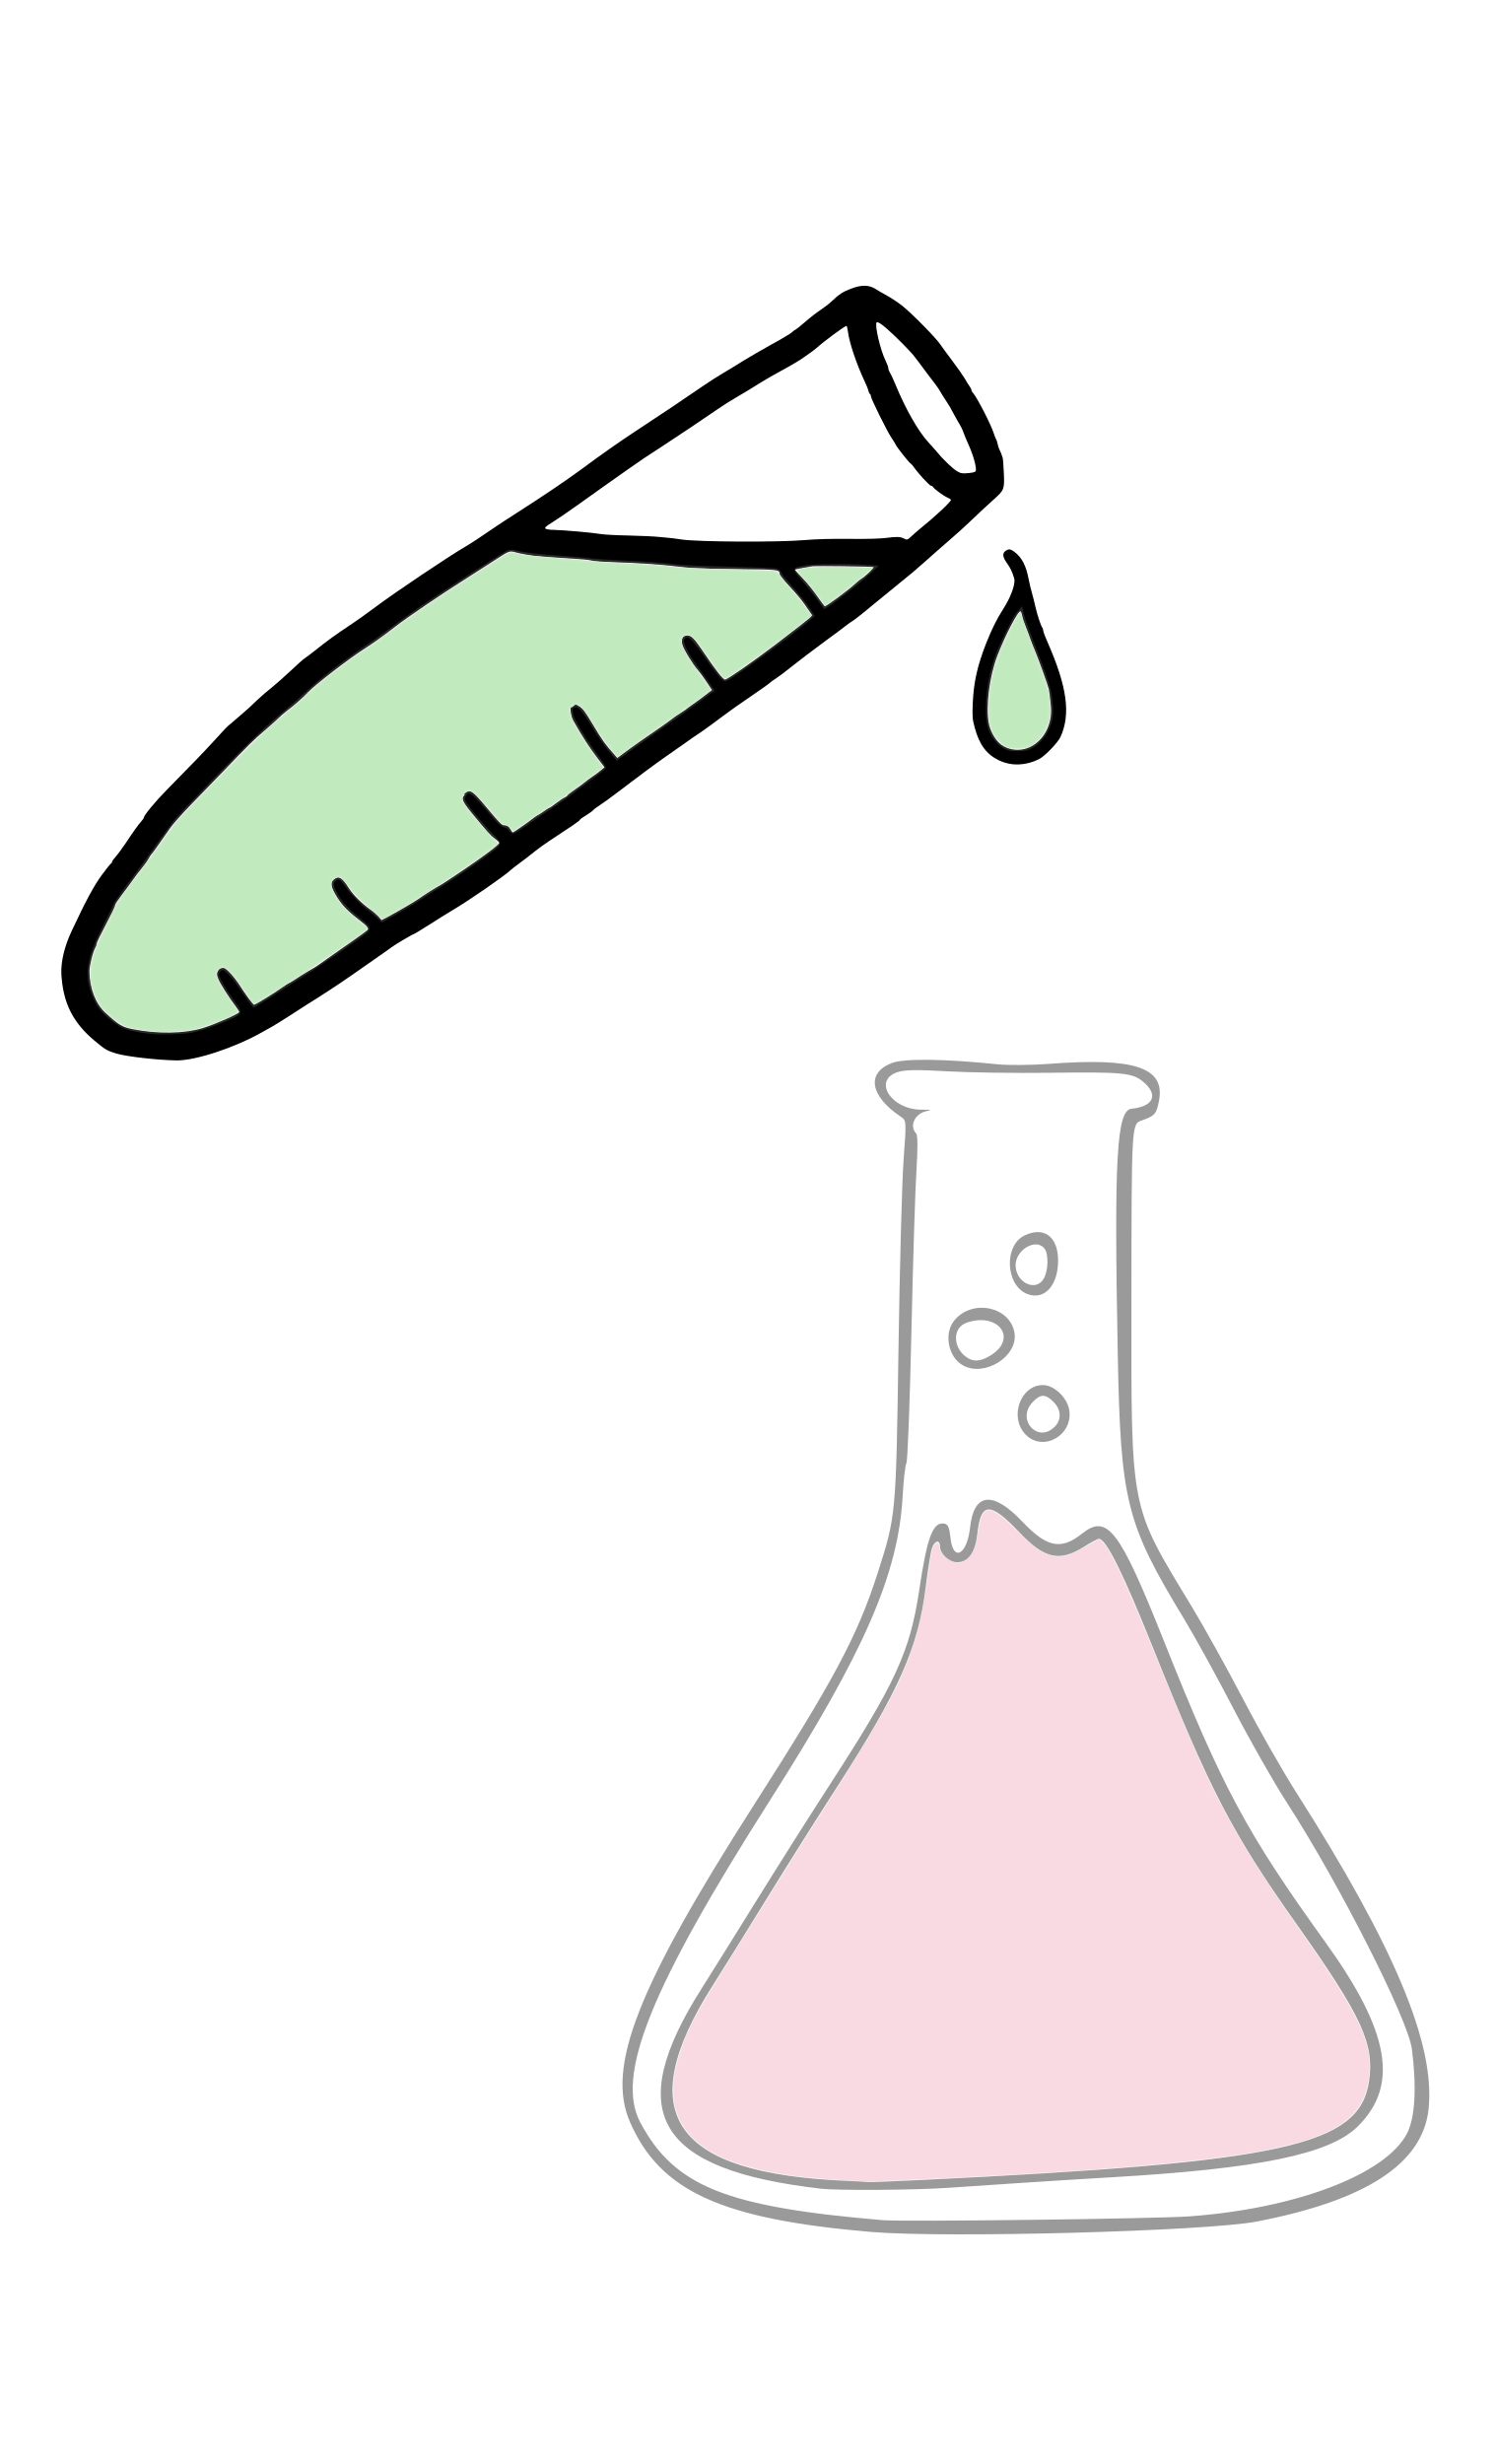
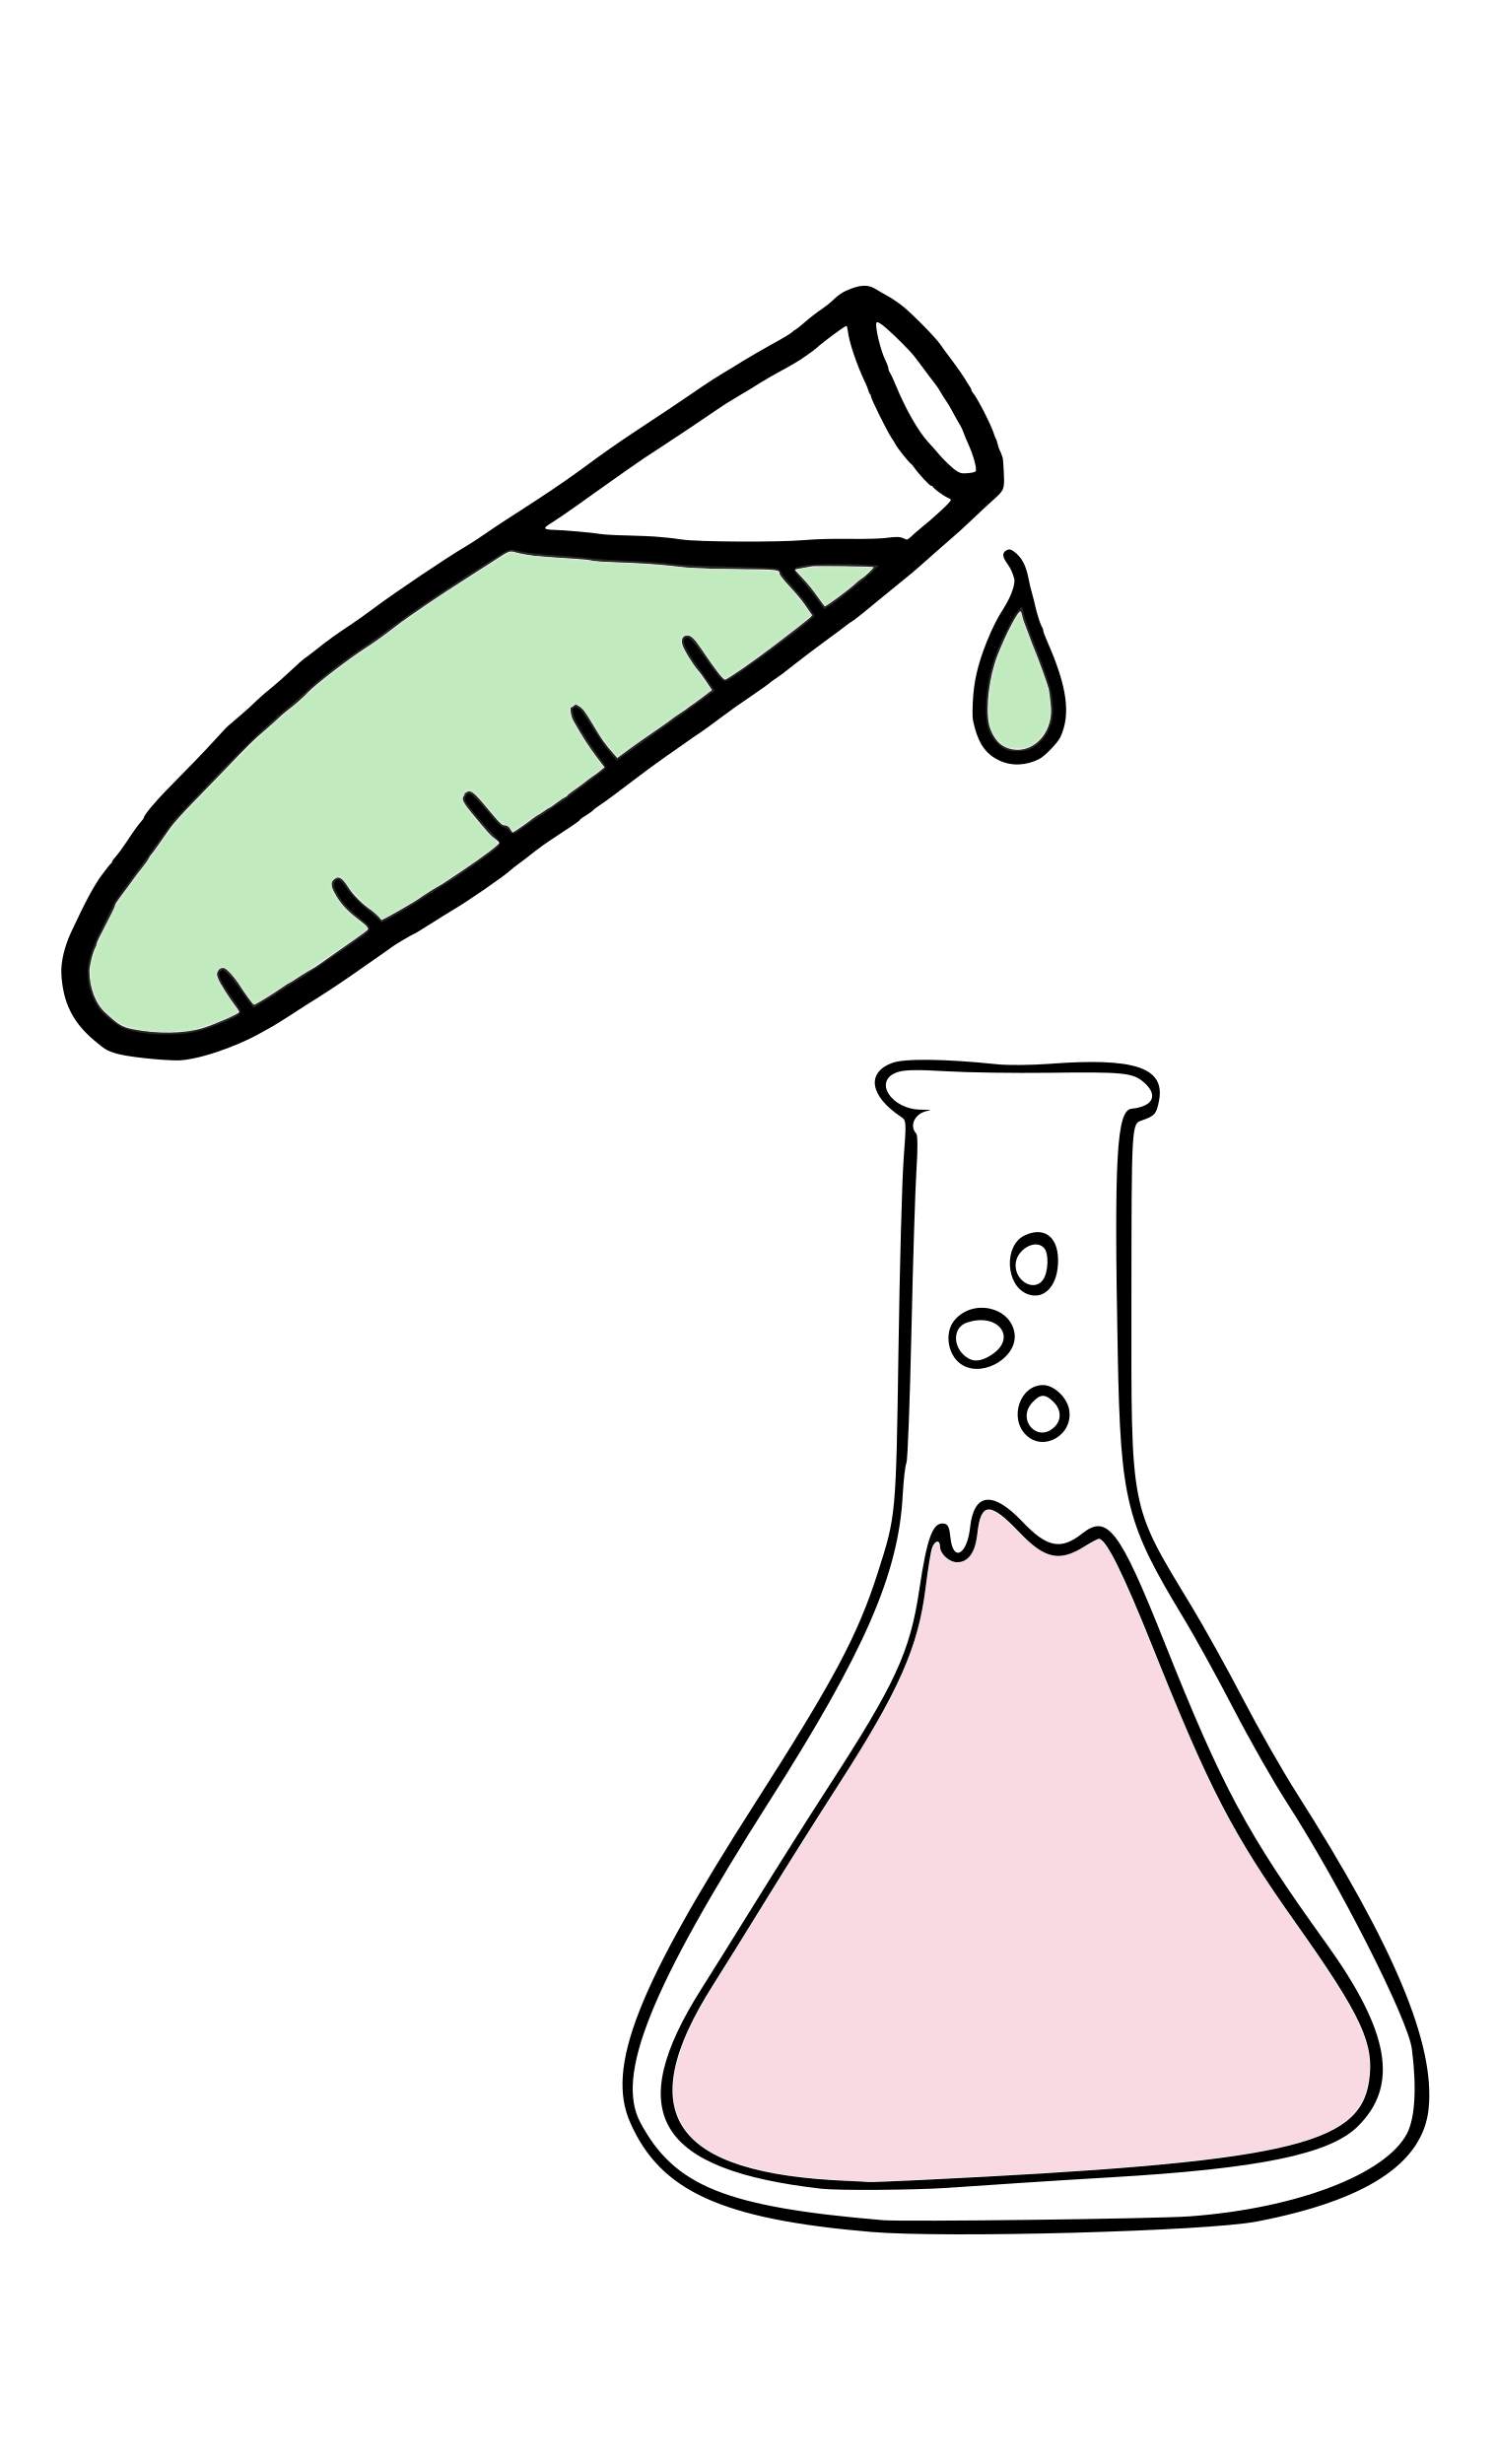
- <svg xmlns="http://www.w3.org/2000/svg" id="svg840" version="1.1" viewBox="0 0 1014.73 1671.32" height="14in" width="8.5in">
+ <svg xmlns="http://www.w3.org/2000/svg" width="8.5in" height="14in" viewBox="0 0 1014.73 1671.32" version="1.1" id="svg840">
  <style id="style1403" />
  <defs id="defs834" />
  <g id="layer1">
-     <g transform="matrix(1.753316,0,0,1.753316,-856.2607,349.9223)" id="g1453">
-       <path style="fill:#9a9a9a;fill-opacity:1;stroke-width:1.008" d="m 825.341,663.874 c -57.808,-4.915 -81.488,-15.691 -93.189,-42.407 -9.343,-21.333 2.747,-52.219 48.3,-123.382 30.604,-47.81 39.728,-64.929 47.47,-89.066 7.121,-22.201 7.107,-22.047 8.064,-86.378 0.479,-32.165 1.371,-65.287 1.984,-73.606 1.113,-15.116 1.112,-15.125 -1.142,-16.637 -11.903,-7.982 -13.366,-16.925 -3.392,-20.735 4.741,-1.811 20.423,-1.622 40.807,0.491 4.159,0.431 13.234,0.353 20.166,-0.173 33.026,-2.507 44.774,1.427 42.395,14.196 -0.97,5.206 -1.629,5.962 -6.726,7.717 -3.907,1.345 -3.907,1.345 -3.96,68.741 -0.065,83.206 -0.795,79.472 23.332,119.323 4.868,8.041 13.762,24.056 19.763,35.589 6.001,11.533 15.304,27.867 20.673,36.299 38.001,59.683 53.747,97.28 51.22,122.298 -2.139,21.167 -23.942,35.509 -66.444,43.707 -19.518,3.765 -120.391,6.482 -149.321,4.023 z m 123.515,-6.038 c 41.155,-3.056 75.666,-16.246 83.898,-32.064 3.101,-5.958 3.781,-17.843 1.869,-32.668 -1.482,-11.499 -28.187,-64.119 -48.402,-95.377 -5.063,-7.829 -14.334,-24.138 -20.601,-36.242 -6.267,-12.104 -14.954,-27.877 -19.303,-35.052 -22.291,-36.77 -24.397,-45.213 -25.489,-102.164 -1.461,-76.199 -0.441,-94.314 5.342,-94.913 8.543,-0.885 10.504,-5.394 4.533,-10.418 -4.158,-3.499 -7.916,-3.861 -36.294,-3.494 -13.587,0.175 -31.531,-0.087 -39.875,-0.583 -11.339,-0.674 -16.115,-0.591 -18.906,0.33 -9.701,3.202 -2.475,14.545 9.252,14.522 3.118,-0.007 4.307,0.183 2.644,0.419 -5.015,0.712 -7.633,5.727 -4.631,8.872 0.542,0.568 0.563,6.298 0.052,14.066 -0.474,7.209 -1.349,35.275 -1.944,62.368 -0.595,27.093 -1.464,50.007 -1.932,50.919 -0.468,0.912 -1.124,6.65 -1.458,12.75 -1.653,30.246 -14.749,60.281 -51.4,117.883 -46.24,72.672 -59.816,106.449 -50.081,124.597 13.225,24.654 32.985,32.608 93.75,37.738 8.209,0.693 106.097,-0.531 118.978,-1.487 z M 806.184,647.17 c -63.891,-7.283 -77.006,-29.214 -46.343,-77.496 3.17,-4.991 12.685,-20.24 21.145,-33.887 8.46,-13.647 20.797,-33.157 27.417,-43.357 26.418,-40.706 32.044,-52.857 35.629,-76.948 3.065,-20.595 5.295,-26.456 9.746,-25.611 1.37,0.26 1.936,1.574 2.317,5.377 0.964,9.627 6.442,6.798 7.603,-3.925 1.456,-13.456 8.809,-14.268 20.218,-2.233 9.514,10.037 14.942,11.119 23.131,4.611 9.741,-7.741 14.472,-1.531 31.608,41.485 22.654,56.869 31.892,74.089 62.74,116.951 24.711,34.334 28.303,55.132 12.256,70.953 -10.883,10.729 -38.08,16.327 -95.545,19.665 -10.537,0.612 -26.19,1.586 -34.786,2.164 -8.596,0.578 -21.527,1.447 -28.736,1.932 -12.575,0.845 -42.086,1.041 -48.398,0.321 z m 38.315,-3.383 c 140.699,-6.831 169.769,-13.213 173.525,-38.094 2.195,-14.545 -2.673,-25.097 -28.224,-61.177 -24.605,-34.744 -33.375,-51.63 -55.269,-106.424 -11.56,-28.929 -18.214,-42.348 -20.997,-42.348 -0.498,0 -3.051,1.361 -5.674,3.025 -9.516,6.035 -15.366,4.744 -25.105,-5.537 -11.309,-11.939 -14.946,-11.814 -16.239,0.559 -0.755,7.227 -3.463,11.029 -7.855,11.029 -3.067,0 -6.6,-3.238 -6.6,-6.05 0,-2.714 -1.835,-2.56 -2.998,0.252 -0.516,1.248 -1.668,8.29 -2.561,15.65 -2.77,22.84 -10.409,40.09 -33.814,76.357 -7.874,12.2 -20.451,32.165 -27.95,44.365 -7.499,12.2 -16.743,27.07 -20.542,33.043 -31.646,49.754 -15.705,72.922 52.07,75.675 3.882,0.158 7.512,0.359 8.066,0.447 0.555,0.088 9.629,-0.258 20.166,-0.77 z M 885.258,355.489 c -6.582,-6.581 -2.2,-19.235 6.661,-19.235 4.165,0 9.202,4.685 10.082,9.376 1.843,9.823 -9.878,16.724 -16.743,9.859 z m 11.169,-3.102 c 2.725,-2.725 2.539,-6.627 -0.458,-9.625 -3.168,-3.168 -5.087,-3.123 -8.16,0.193 -6.289,6.785 2.093,15.957 8.619,9.432 z m -35.41,-23.698 c -5.842,-3.175 -7.609,-12.468 -3.335,-17.547 7.049,-8.377 21.67,-5.193 23.205,5.053 1.34,8.951 -11.515,17.033 -19.869,12.493 z m 10.945,-4.112 c 10.224,-6.612 2.457,-16.649 -9.625,-12.437 -5.27,1.837 -5.497,9.067 -0.41,13.068 2.848,2.24 5.891,2.049 10.035,-0.631 z m 13.765,-23.593 c -8.375,-3.384 -9.01,-18.789 -0.932,-22.622 7.414,-3.518 12.812,0.372 12.947,9.331 0.15,9.96 -5.31,16 -12.015,13.291 z m 6.277,-5.599 c 1.976,-3.016 2.206,-9.878 0.404,-12.05 -3.305,-3.982 -11.105,0.61 -11.105,6.537 0,6.536 7.499,10.4 10.701,5.513 z" id="path881" />
-       <g id="g843" transform="matrix(0.3527778,0,0,0.3527778,494.7859,-165.4052)">
-         <g id="g6" stroke="none" fill="#000000" transform="matrix(0.1124727,0,0,-0.1124727,-75.28675,1317.609)">
-           <path id="path2" d="m 8802,9760 c -76,-29 -115,-55 -185,-122 -23,-22 -71,-59 -107,-83 -36,-23 -105,-77 -153,-119 -49,-42 -92,-76 -95,-76 -4,0 -19,-11 -34,-25 -14,-13 -102,-66 -195,-116 -92,-51 -220,-125 -283,-164 -63,-40 -151,-93 -195,-119 -44,-25 -132,-82 -195,-125 -177,-122 -403,-274 -649,-435 -196,-130 -312,-211 -560,-394 -150,-109 -353,-246 -611,-411 -80,-51 -165,-107 -190,-124 -136,-94 -261,-176 -305,-201 -159,-92 -682,-443 -877,-589 -84,-63 -187,-136 -228,-163 -161,-107 -227,-154 -378,-274 -31,-25 -69,-53 -83,-62 -14,-9 -75,-63 -135,-120 -60,-57 -143,-130 -184,-163 -41,-32 -106,-88 -144,-124 -37,-36 -73,-70 -80,-76 -6,-5 -43,-37 -81,-71 -39,-33 -83,-71 -99,-85 -37,-30 -39,-32 -165,-170 -103,-112 -193,-206 -456,-473 -116,-118 -225,-250 -225,-273 0,-4 -10,-19 -23,-33 -30,-33 -82,-106 -154,-215 -33,-49 -76,-108 -96,-130 -20,-22 -37,-45 -37,-52 0,-6 -4,-13 -9,-15 -5,-1 -45,-52 -89,-111 -75,-100 -160,-258 -295,-547 -71,-150 -107,-303 -101,-420 15,-278 110,-471 319,-647 105,-89 127,-102 217,-129 100,-30 402,-64 588,-67 185,-2 568,124 835,276 22,13 67,38 100,56 33,19 112,68 175,109 63,41 131,85 150,97 140,86 326,208 436,285 58,41 169,118 245,171 77,53 147,103 157,111 22,19 207,128 217,128 4,0 72,42 151,92 80,51 179,113 222,138 152,89 503,331 567,391 11,11 45,37 75,59 30,22 66,49 80,60 14,10 54,42 89,70 36,28 97,72 135,97 202,132 296,196 296,203 0,5 26,25 59,44 32,20 64,43 72,52 7,9 37,31 66,50 30,19 104,73 166,120 216,165 373,281 479,355 59,41 131,91 160,112 89,64 113,80 188,130 39,27 126,90 193,141 67,51 194,141 282,200 88,60 171,118 185,131 14,13 39,31 56,41 17,11 48,33 69,49 21,17 64,50 96,75 99,78 190,147 304,231 155,114 163,120 215,160 25,20 55,41 66,47 20,10 152,116 254,202 44,37 269,221 339,277 19,16 80,69 135,118 55,50 152,134 215,189 64,54 171,151 237,215 67,64 156,147 198,184 107,96 109,102 102,262 -3,72 -8,140 -12,151 -7,23 -23,63 -34,84 -4,9 -11,31 -15,50 -4,19 -11,40 -15,45 -4,6 -13,28 -20,50 -27,88 -166,359 -207,403 -7,7 -13,19 -13,26 0,7 -9,24 -19,37 -10,14 -31,47 -46,74 -16,27 -69,104 -119,170 -50,66 -104,140 -121,165 -44,65 -277,302 -370,375 -44,34 -109,78 -145,97 -36,19 -87,49 -114,66 -66,42 -138,43 -244,2 z m 348,-384 c 89,-77 243,-232 278,-281 20,-27 39,-52 42,-55 3,-3 34,-45 70,-94 36,-48 77,-102 91,-120 14,-17 38,-53 53,-81 16,-27 39,-64 52,-82 13,-17 45,-71 70,-120 26,-48 55,-99 64,-113 9,-14 25,-47 34,-75 10,-27 31,-77 46,-110 51,-112 85,-240 71,-264 -5,-8 -36,-15 -74,-18 -58,-5 -71,-3 -109,20 -42,25 -134,113 -199,192 -18,22 -55,63 -81,91 -96,105 -220,321 -317,557 -22,54 -47,107 -56,120 -8,12 -15,31 -15,42 0,11 -12,43 -25,70 -53,105 -111,355 -89,378 9,8 42,-12 94,-57 z m -375,-28 c 13,-111 85,-323 165,-493 16,-33 32,-72 35,-88 4,-15 11,-30 16,-33 5,-3 9,-12 9,-21 0,-24 156,-339 199,-403 20,-30 40,-62 43,-70 8,-21 128,-173 145,-183 7,-4 23,-23 36,-41 38,-56 149,-176 163,-176 7,0 17,-6 21,-13 12,-21 102,-86 139,-102 19,-8 34,-18 34,-23 0,-19 -153,-162 -309,-288 -13,-10 -31,-26 -40,-34 -80,-74 -75,-71 -107,-55 -40,19 -72,20 -179,6 -56,-7 -190,-11 -355,-9 -175,2 -324,-2 -440,-12 -251,-22 -1039,-18 -1195,6 -60,9 -117,16 -125,16 -8,0 -51,4 -95,9 -44,5 -179,11 -300,14 -121,2 -245,9 -275,15 -65,12 -369,39 -455,40 -33,0 -67,5 -75,10 -16,10 -4,22 66,65 38,23 173,116 254,174 30,22 78,56 105,75 28,19 88,62 135,96 47,33 101,71 120,85 19,14 80,56 135,95 103,73 176,122 325,218 104,67 427,283 533,357 42,30 132,87 200,126 67,39 163,97 212,129 50,31 135,81 190,110 94,50 215,121 239,141 6,5 30,22 53,37 23,15 56,41 75,57 65,60 271,212 290,214 3,1 9,-23 13,-51 z M 5534,7191 c 34,-11 148,-31 193,-35 71,-7 195,-16 263,-20 210,-13 268,-19 295,-27 17,-5 104,-11 195,-14 203,-6 468,-23 575,-36 177,-23 296,-29 652,-32 389,-3 403,-5 403,-47 0,-10 44,-65 98,-123 54,-57 121,-137 148,-177 27,-39 55,-80 62,-90 15,-21 45,4 -348,-298 -218,-166 -471,-342 -493,-342 -8,0 -36,28 -63,63 -48,62 -68,89 -172,242 -67,99 -95,125 -132,125 -44,0 -62,-33 -49,-88 9,-42 106,-200 154,-252 13,-14 48,-62 79,-108 l 56,-84 -68,-52 c -37,-28 -89,-67 -117,-86 -27,-18 -52,-37 -55,-40 -3,-4 -32,-24 -65,-45 -33,-20 -78,-52 -100,-70 -22,-17 -98,-71 -170,-120 -71,-48 -179,-124 -239,-168 l -109,-81 -31,35 c -90,102 -115,137 -206,289 -81,135 -98,157 -137,181 -30,19 -34,19 -49,5 -8,-9 -20,-16 -26,-16 -17,0 -2,-92 20,-131 96,-168 149,-250 235,-364 l 69,-90 -34,-28 c -18,-16 -55,-44 -83,-62 -27,-19 -59,-42 -70,-52 -11,-10 -55,-43 -97,-72 -43,-29 -78,-57 -78,-61 0,-4 -12,-12 -26,-19 -15,-6 -52,-32 -84,-56 -32,-25 -62,-45 -66,-45 -3,0 -29,-16 -55,-35 -27,-19 -52,-35 -55,-35 -4,0 -52,-34 -89,-63 -37,-29 -151,-107 -157,-107 -4,0 -14,13 -22,29 -16,29 -34,41 -65,41 -20,0 -50,31 -160,163 -143,172 -166,189 -215,152 -11,-8 -16,-15 -11,-15 5,0 4,-5 -3,-12 -28,-28 -12,-63 79,-173 150,-182 180,-216 223,-247 23,-16 41,-34 41,-40 0,-17 -147,-128 -350,-265 -104,-70 -199,-133 -210,-139 -64,-35 -176,-106 -224,-141 -33,-24 -220,-133 -299,-175 l -64,-33 -31,36 c -18,19 -52,49 -77,66 -81,56 -167,142 -211,210 -65,104 -99,123 -146,84 -37,-31 -30,-72 28,-167 53,-86 108,-143 221,-229 79,-60 97,-84 76,-99 -8,-6 -28,-21 -44,-34 -16,-12 -57,-41 -91,-65 -34,-23 -128,-89 -210,-147 -81,-58 -155,-109 -165,-115 -9,-5 -43,-25 -75,-44 -32,-19 -84,-52 -115,-73 -31,-21 -60,-38 -64,-38 -3,0 -34,-20 -68,-44 -82,-58 -257,-166 -271,-166 -10,0 -82,98 -156,213 -17,26 -53,71 -79,98 -39,41 -53,50 -76,47 -20,-2 -33,-12 -42,-31 -12,-25 -12,-35 4,-75 17,-45 102,-179 171,-270 18,-24 33,-48 33,-53 0,-17 -236,-120 -360,-158 -177,-53 -437,-57 -674,-10 -107,21 -140,41 -269,159 -97,88 -157,244 -157,407 0,56 34,191 60,235 6,10 10,23 10,30 0,7 10,33 23,58 24,46 78,153 128,251 16,31 29,63 29,70 0,8 29,52 65,99 36,47 84,112 107,145 23,33 63,86 90,118 26,32 55,72 64,90 9,18 23,39 31,47 13,14 58,77 182,255 27,39 119,142 205,230 86,88 228,234 314,324 233,244 298,308 402,396 51,44 110,96 131,117 20,20 58,53 84,73 72,54 164,135 204,179 69,74 392,324 559,431 98,64 147,98 294,211 137,105 434,306 691,469 83,53 202,129 332,213 83,54 98,58 149,43 z m 3492,-144 c 7,-7 -85,-94 -117,-112 -10,-6 -36,-27 -57,-46 -60,-58 -293,-230 -302,-224 -5,3 -39,48 -75,100 -36,52 -99,130 -140,172 -41,43 -75,80 -75,84 0,3 35,12 78,18 42,7 84,14 92,16 29,5 590,-2 596,-8 z" />
-           <path id="path4" d="m 10312,7204 c -30,-21 -28,-56 6,-106 15,-22 30,-46 34,-52 19,-28 48,-107 48,-128 0,-66 -43,-174 -109,-278 -61,-94 -111,-196 -163,-325 -89,-225 -126,-387 -135,-595 -5,-135 -4,-152 20,-241 44,-164 116,-260 237,-317 119,-57 262,-52 390,13 57,29 182,159 209,217 101,222 64,490 -128,926 -23,51 -41,101 -41,111 0,9 -4,21 -8,27 -14,15 -50,124 -68,204 -9,41 -25,104 -35,139 -10,35 -24,91 -30,125 -26,139 -66,216 -143,274 -35,26 -54,28 -84,6 z m 163,-631 c 3,-21 20,-72 37,-113 16,-41 36,-93 43,-115 7,-22 28,-74 45,-115 36,-85 124,-331 134,-372 6,-29 11,-65 21,-171 16,-167 -66,-327 -201,-393 -104,-51 -235,-32 -310,45 -44,45 -82,119 -94,182 -32,165 5,457 82,659 79,206 206,448 228,435 4,-3 11,-22 15,-42 z" />
+     <g id="g1453" transform="matrix(1.753316,0,0,1.753316,-856.2607,349.9223)">
+       <path id="path881" d="m 825.341,663.874 c -57.808,-4.915 -81.488,-15.691 -93.189,-42.407 -9.343,-21.333 2.747,-52.219 48.3,-123.382 30.604,-47.81 39.728,-64.929 47.47,-89.066 7.121,-22.201 7.107,-22.047 8.064,-86.378 0.479,-32.165 1.371,-65.287 1.984,-73.606 1.113,-15.116 1.112,-15.125 -1.142,-16.637 -11.903,-7.982 -13.366,-16.925 -3.392,-20.735 4.741,-1.811 20.423,-1.622 40.807,0.491 4.159,0.431 13.234,0.353 20.166,-0.173 33.026,-2.507 44.774,1.427 42.395,14.196 -0.97,5.206 -1.629,5.962 -6.726,7.717 -3.907,1.345 -3.907,1.345 -3.96,68.741 -0.065,83.206 -0.795,79.472 23.332,119.323 4.868,8.041 13.762,24.056 19.763,35.589 6.001,11.533 15.304,27.867 20.673,36.299 38.001,59.683 53.747,97.28 51.22,122.298 -2.139,21.167 -23.942,35.509 -66.444,43.707 -19.518,3.765 -120.391,6.482 -149.321,4.023 z m 123.515,-6.038 c 41.155,-3.056 75.666,-16.246 83.898,-32.064 3.101,-5.958 3.781,-17.843 1.869,-32.668 -1.482,-11.499 -28.187,-64.119 -48.402,-95.377 -5.063,-7.829 -14.334,-24.138 -20.601,-36.242 -6.267,-12.104 -14.954,-27.877 -19.303,-35.052 -22.291,-36.77 -24.397,-45.213 -25.489,-102.164 -1.461,-76.199 -0.441,-94.314 5.342,-94.913 8.543,-0.885 10.504,-5.394 4.533,-10.418 -4.158,-3.499 -7.916,-3.861 -36.294,-3.494 -13.587,0.175 -31.531,-0.087 -39.875,-0.583 -11.339,-0.674 -16.115,-0.591 -18.906,0.33 -9.701,3.202 -2.475,14.545 9.252,14.522 3.118,-0.007 4.307,0.183 2.644,0.419 -5.015,0.712 -7.633,5.727 -4.631,8.872 0.542,0.568 0.563,6.298 0.052,14.066 -0.474,7.209 -1.349,35.275 -1.944,62.368 -0.595,27.093 -1.464,50.007 -1.932,50.919 -0.468,0.912 -1.124,6.65 -1.458,12.75 -1.653,30.246 -14.749,60.281 -51.4,117.883 -46.24,72.672 -59.816,106.449 -50.081,124.597 13.225,24.654 32.985,32.608 93.75,37.738 8.209,0.693 106.097,-0.531 118.978,-1.487 z M 806.184,647.17 c -63.891,-7.283 -77.006,-29.214 -46.343,-77.496 3.17,-4.991 12.685,-20.24 21.145,-33.887 8.46,-13.647 20.797,-33.157 27.417,-43.357 26.418,-40.706 32.044,-52.857 35.629,-76.948 3.065,-20.595 5.295,-26.456 9.746,-25.611 1.37,0.26 1.936,1.574 2.317,5.377 0.964,9.627 6.442,6.798 7.603,-3.925 1.456,-13.456 8.809,-14.268 20.218,-2.233 9.514,10.037 14.942,11.119 23.131,4.611 9.741,-7.741 14.472,-1.531 31.608,41.485 22.654,56.869 31.892,74.089 62.74,116.951 24.711,34.334 28.303,55.132 12.256,70.953 -10.883,10.729 -38.08,16.327 -95.545,19.665 -10.537,0.612 -26.19,1.586 -34.786,2.164 -8.596,0.578 -21.527,1.447 -28.736,1.932 -12.575,0.845 -42.086,1.041 -48.398,0.321 z m 38.315,-3.383 c 140.699,-6.831 169.769,-13.213 173.525,-38.094 2.195,-14.545 -2.673,-25.097 -28.224,-61.177 -24.605,-34.744 -33.375,-51.63 -55.269,-106.424 -11.56,-28.929 -18.214,-42.348 -20.997,-42.348 -0.498,0 -3.051,1.361 -5.674,3.025 -9.516,6.035 -15.366,4.744 -25.105,-5.537 -11.309,-11.939 -14.946,-11.814 -16.239,0.559 -0.755,7.227 -3.463,11.029 -7.855,11.029 -3.067,0 -6.6,-3.238 -6.6,-6.05 0,-2.714 -1.835,-2.56 -2.998,0.252 -0.516,1.248 -1.668,8.29 -2.561,15.65 -2.77,22.84 -10.409,40.09 -33.814,76.357 -7.874,12.2 -20.451,32.165 -27.95,44.365 -7.499,12.2 -16.743,27.07 -20.542,33.043 -31.646,49.754 -15.705,72.922 52.07,75.675 3.882,0.158 7.512,0.359 8.066,0.447 0.555,0.088 9.629,-0.258 20.166,-0.77 z M 885.258,355.489 c -6.582,-6.581 -2.2,-19.235 6.661,-19.235 4.165,0 9.202,4.685 10.082,9.376 1.843,9.823 -9.878,16.724 -16.743,9.859 z m 11.169,-3.102 c 2.725,-2.725 2.539,-6.627 -0.458,-9.625 -3.168,-3.168 -5.087,-3.123 -8.16,0.193 -6.289,6.785 2.093,15.957 8.619,9.432 z m -35.41,-23.698 c -5.842,-3.175 -7.609,-12.468 -3.335,-17.547 7.049,-8.377 21.67,-5.193 23.205,5.053 1.34,8.951 -11.515,17.033 -19.869,12.493 z m 10.945,-4.112 c 10.224,-6.612 2.457,-16.649 -9.625,-12.437 -5.27,1.837 -5.497,9.067 -0.41,13.068 2.848,2.24 5.891,2.049 10.035,-0.631 z m 13.765,-23.593 c -8.375,-3.384 -9.01,-18.789 -0.932,-22.622 7.414,-3.518 12.812,0.372 12.947,9.331 0.15,9.96 -5.31,16 -12.015,13.291 z m 6.277,-5.599 c 1.976,-3.016 2.206,-9.878 0.404,-12.05 -3.305,-3.982 -11.105,0.61 -11.105,6.537 0,6.536 7.499,10.4 10.701,5.513 z" style="fill:#000000;fill-opacity:1;stroke-width:1.008" />
+       <g transform="matrix(0.3527778,0,0,0.3527778,494.7859,-165.4052)" id="g843">
+         <g transform="matrix(0.1124727,0,0,-0.1124727,-75.28675,1317.609)" fill="#000000" stroke="none" id="g6">
+           <path d="m 8802,9760 c -76,-29 -115,-55 -185,-122 -23,-22 -71,-59 -107,-83 -36,-23 -105,-77 -153,-119 -49,-42 -92,-76 -95,-76 -4,0 -19,-11 -34,-25 -14,-13 -102,-66 -195,-116 -92,-51 -220,-125 -283,-164 -63,-40 -151,-93 -195,-119 -44,-25 -132,-82 -195,-125 -177,-122 -403,-274 -649,-435 -196,-130 -312,-211 -560,-394 -150,-109 -353,-246 -611,-411 -80,-51 -165,-107 -190,-124 -136,-94 -261,-176 -305,-201 -159,-92 -682,-443 -877,-589 -84,-63 -187,-136 -228,-163 -161,-107 -227,-154 -378,-274 -31,-25 -69,-53 -83,-62 -14,-9 -75,-63 -135,-120 -60,-57 -143,-130 -184,-163 -41,-32 -106,-88 -144,-124 -37,-36 -73,-70 -80,-76 -6,-5 -43,-37 -81,-71 -39,-33 -83,-71 -99,-85 -37,-30 -39,-32 -165,-170 -103,-112 -193,-206 -456,-473 -116,-118 -225,-250 -225,-273 0,-4 -10,-19 -23,-33 -30,-33 -82,-106 -154,-215 -33,-49 -76,-108 -96,-130 -20,-22 -37,-45 -37,-52 0,-6 -4,-13 -9,-15 -5,-1 -45,-52 -89,-111 -75,-100 -160,-258 -295,-547 -71,-150 -107,-303 -101,-420 15,-278 110,-471 319,-647 105,-89 127,-102 217,-129 100,-30 402,-64 588,-67 185,-2 568,124 835,276 22,13 67,38 100,56 33,19 112,68 175,109 63,41 131,85 150,97 140,86 326,208 436,285 58,41 169,118 245,171 77,53 147,103 157,111 22,19 207,128 217,128 4,0 72,42 151,92 80,51 179,113 222,138 152,89 503,331 567,391 11,11 45,37 75,59 30,22 66,49 80,60 14,10 54,42 89,70 36,28 97,72 135,97 202,132 296,196 296,203 0,5 26,25 59,44 32,20 64,43 72,52 7,9 37,31 66,50 30,19 104,73 166,120 216,165 373,281 479,355 59,41 131,91 160,112 89,64 113,80 188,130 39,27 126,90 193,141 67,51 194,141 282,200 88,60 171,118 185,131 14,13 39,31 56,41 17,11 48,33 69,49 21,17 64,50 96,75 99,78 190,147 304,231 155,114 163,120 215,160 25,20 55,41 66,47 20,10 152,116 254,202 44,37 269,221 339,277 19,16 80,69 135,118 55,50 152,134 215,189 64,54 171,151 237,215 67,64 156,147 198,184 107,96 109,102 102,262 -3,72 -8,140 -12,151 -7,23 -23,63 -34,84 -4,9 -11,31 -15,50 -4,19 -11,40 -15,45 -4,6 -13,28 -20,50 -27,88 -166,359 -207,403 -7,7 -13,19 -13,26 0,7 -9,24 -19,37 -10,14 -31,47 -46,74 -16,27 -69,104 -119,170 -50,66 -104,140 -121,165 -44,65 -277,302 -370,375 -44,34 -109,78 -145,97 -36,19 -87,49 -114,66 -66,42 -138,43 -244,2 z m 348,-384 c 89,-77 243,-232 278,-281 20,-27 39,-52 42,-55 3,-3 34,-45 70,-94 36,-48 77,-102 91,-120 14,-17 38,-53 53,-81 16,-27 39,-64 52,-82 13,-17 45,-71 70,-120 26,-48 55,-99 64,-113 9,-14 25,-47 34,-75 10,-27 31,-77 46,-110 51,-112 85,-240 71,-264 -5,-8 -36,-15 -74,-18 -58,-5 -71,-3 -109,20 -42,25 -134,113 -199,192 -18,22 -55,63 -81,91 -96,105 -220,321 -317,557 -22,54 -47,107 -56,120 -8,12 -15,31 -15,42 0,11 -12,43 -25,70 -53,105 -111,355 -89,378 9,8 42,-12 94,-57 z m -375,-28 c 13,-111 85,-323 165,-493 16,-33 32,-72 35,-88 4,-15 11,-30 16,-33 5,-3 9,-12 9,-21 0,-24 156,-339 199,-403 20,-30 40,-62 43,-70 8,-21 128,-173 145,-183 7,-4 23,-23 36,-41 38,-56 149,-176 163,-176 7,0 17,-6 21,-13 12,-21 102,-86 139,-102 19,-8 34,-18 34,-23 0,-19 -153,-162 -309,-288 -13,-10 -31,-26 -40,-34 -80,-74 -75,-71 -107,-55 -40,19 -72,20 -179,6 -56,-7 -190,-11 -355,-9 -175,2 -324,-2 -440,-12 -251,-22 -1039,-18 -1195,6 -60,9 -117,16 -125,16 -8,0 -51,4 -95,9 -44,5 -179,11 -300,14 -121,2 -245,9 -275,15 -65,12 -369,39 -455,40 -33,0 -67,5 -75,10 -16,10 -4,22 66,65 38,23 173,116 254,174 30,22 78,56 105,75 28,19 88,62 135,96 47,33 101,71 120,85 19,14 80,56 135,95 103,73 176,122 325,218 104,67 427,283 533,357 42,30 132,87 200,126 67,39 163,97 212,129 50,31 135,81 190,110 94,50 215,121 239,141 6,5 30,22 53,37 23,15 56,41 75,57 65,60 271,212 290,214 3,1 9,-23 13,-51 z M 5534,7191 c 34,-11 148,-31 193,-35 71,-7 195,-16 263,-20 210,-13 268,-19 295,-27 17,-5 104,-11 195,-14 203,-6 468,-23 575,-36 177,-23 296,-29 652,-32 389,-3 403,-5 403,-47 0,-10 44,-65 98,-123 54,-57 121,-137 148,-177 27,-39 55,-80 62,-90 15,-21 45,4 -348,-298 -218,-166 -471,-342 -493,-342 -8,0 -36,28 -63,63 -48,62 -68,89 -172,242 -67,99 -95,125 -132,125 -44,0 -62,-33 -49,-88 9,-42 106,-200 154,-252 13,-14 48,-62 79,-108 l 56,-84 -68,-52 c -37,-28 -89,-67 -117,-86 -27,-18 -52,-37 -55,-40 -3,-4 -32,-24 -65,-45 -33,-20 -78,-52 -100,-70 -22,-17 -98,-71 -170,-120 -71,-48 -179,-124 -239,-168 l -109,-81 -31,35 c -90,102 -115,137 -206,289 -81,135 -98,157 -137,181 -30,19 -34,19 -49,5 -8,-9 -20,-16 -26,-16 -17,0 -2,-92 20,-131 96,-168 149,-250 235,-364 l 69,-90 -34,-28 c -18,-16 -55,-44 -83,-62 -27,-19 -59,-42 -70,-52 -11,-10 -55,-43 -97,-72 -43,-29 -78,-57 -78,-61 0,-4 -12,-12 -26,-19 -15,-6 -52,-32 -84,-56 -32,-25 -62,-45 -66,-45 -3,0 -29,-16 -55,-35 -27,-19 -52,-35 -55,-35 -4,0 -52,-34 -89,-63 -37,-29 -151,-107 -157,-107 -4,0 -14,13 -22,29 -16,29 -34,41 -65,41 -20,0 -50,31 -160,163 -143,172 -166,189 -215,152 -11,-8 -16,-15 -11,-15 5,0 4,-5 -3,-12 -28,-28 -12,-63 79,-173 150,-182 180,-216 223,-247 23,-16 41,-34 41,-40 0,-17 -147,-128 -350,-265 -104,-70 -199,-133 -210,-139 -64,-35 -176,-106 -224,-141 -33,-24 -220,-133 -299,-175 l -64,-33 -31,36 c -18,19 -52,49 -77,66 -81,56 -167,142 -211,210 -65,104 -99,123 -146,84 -37,-31 -30,-72 28,-167 53,-86 108,-143 221,-229 79,-60 97,-84 76,-99 -8,-6 -28,-21 -44,-34 -16,-12 -57,-41 -91,-65 -34,-23 -128,-89 -210,-147 -81,-58 -155,-109 -165,-115 -9,-5 -43,-25 -75,-44 -32,-19 -84,-52 -115,-73 -31,-21 -60,-38 -64,-38 -3,0 -34,-20 -68,-44 -82,-58 -257,-166 -271,-166 -10,0 -82,98 -156,213 -17,26 -53,71 -79,98 -39,41 -53,50 -76,47 -20,-2 -33,-12 -42,-31 -12,-25 -12,-35 4,-75 17,-45 102,-179 171,-270 18,-24 33,-48 33,-53 0,-17 -236,-120 -360,-158 -177,-53 -437,-57 -674,-10 -107,21 -140,41 -269,159 -97,88 -157,244 -157,407 0,56 34,191 60,235 6,10 10,23 10,30 0,7 10,33 23,58 24,46 78,153 128,251 16,31 29,63 29,70 0,8 29,52 65,99 36,47 84,112 107,145 23,33 63,86 90,118 26,32 55,72 64,90 9,18 23,39 31,47 13,14 58,77 182,255 27,39 119,142 205,230 86,88 228,234 314,324 233,244 298,308 402,396 51,44 110,96 131,117 20,20 58,53 84,73 72,54 164,135 204,179 69,74 392,324 559,431 98,64 147,98 294,211 137,105 434,306 691,469 83,53 202,129 332,213 83,54 98,58 149,43 z m 3492,-144 c 7,-7 -85,-94 -117,-112 -10,-6 -36,-27 -57,-46 -60,-58 -293,-230 -302,-224 -5,3 -39,48 -75,100 -36,52 -99,130 -140,172 -41,43 -75,80 -75,84 0,3 35,12 78,18 42,7 84,14 92,16 29,5 590,-2 596,-8 z" id="path2" />
+           <path d="m 10312,7204 c -30,-21 -28,-56 6,-106 15,-22 30,-46 34,-52 19,-28 48,-107 48,-128 0,-66 -43,-174 -109,-278 -61,-94 -111,-196 -163,-325 -89,-225 -126,-387 -135,-595 -5,-135 -4,-152 20,-241 44,-164 116,-260 237,-317 119,-57 262,-52 390,13 57,29 182,159 209,217 101,222 64,490 -128,926 -23,51 -41,101 -41,111 0,9 -4,21 -8,27 -14,15 -50,124 -68,204 -9,41 -25,104 -35,139 -10,35 -24,91 -30,125 -26,139 -66,216 -143,274 -35,26 -54,28 -84,6 z m 163,-631 c 3,-21 20,-72 37,-113 16,-41 36,-93 43,-115 7,-22 28,-74 45,-115 36,-85 124,-331 134,-372 6,-29 11,-65 21,-171 16,-167 -66,-327 -201,-393 -104,-51 -235,-32 -310,45 -44,45 -82,119 -94,182 -32,165 5,457 82,659 79,206 206,448 228,435 4,-3 11,-22 15,-42 z" id="path4" />
        </g>
-         <path transform="scale(0.75)" id="path843" d="m 196.762,1378.902 c -18.772,-1.94 -32.845,-4.959 -41.048,-8.805 -8.371,-3.925 -24.671,-17.228 -31.184,-25.451 -5.861,-7.4 -12.78,-22.667 -14.98,-33.054 -5.359,-25.3 -0.249,-45.649 22.858,-91.02 6.822,-13.395 12.403,-25.016 12.403,-25.825 0,-1.438 17.269,-25.563 36.62,-51.157 5.334,-7.055 18.262,-24.949 28.728,-39.765 10.466,-14.816 22.054,-30.401 25.75,-34.634 3.696,-4.233 29.764,-31.501 57.929,-60.596 48.272,-49.866 74.192,-74.523 105.901,-100.743 7.488,-6.192 18.564,-16.016 24.614,-21.831 18.729,-18.003 53.463,-44.945 86.039,-66.737 9.524,-6.371 27.13,-18.911 39.124,-27.866 11.994,-8.955 31.908,-23.225 44.255,-31.711 32.6,-22.409 120.475,-78.775 125.575,-80.549 3.439,-1.196 5.734,-1.149 10.903,0.226 11.45,3.044 31.309,5.418 62.988,7.53 16.932,1.129 37.135,2.868 44.896,3.865 7.761,0.997 28.252,2.429 45.537,3.182 36.996,1.612 60.273,3.294 81.454,5.888 9.428,1.155 39.501,2.422 77.606,3.271 34.217,0.762 64.316,1.911 66.887,2.554 3.324,0.83 4.893,2.039 5.431,4.184 0.416,1.659 5.24,8.09 10.719,14.292 15.726,17.801 24.636,28.81 30.808,38.065 l 5.721,8.579 -4.837,4.248 c -22.716,19.952 -116.567,88.268 -121.261,88.268 -2.442,0 -10.534,-10.101 -27.566,-34.412 -16.64,-23.751 -22.329,-29.725 -28.304,-29.725 -4.419,0 -8.148,4.357 -8.148,9.521 0,5.69 8.144,21.495 17.897,34.734 4.158,5.644 11.642,16.131 16.631,23.305 l 9.071,13.043 -16.573,12.282 c -9.115,6.755 -22.244,16.231 -29.175,21.059 -43.006,29.95 -73.078,51.218 -87.395,61.81 l -4.242,3.138 -4.43,-5.105 c -9.675,-11.15 -19.656,-25.129 -29.288,-41.022 -11.87,-19.584 -17.483,-26.869 -22.839,-29.639 -3.609,-1.866 -4.236,-1.843 -8.236,0.312 -4.788,2.579 -5.217,4.681 -2.954,14.498 2,8.678 21.368,40.292 39.264,64.09 4.458,5.928 8.098,11.123 8.09,11.545 -0.008,0.422 -10.201,8.27 -22.651,17.442 -12.45,9.172 -24.709,18.439 -27.243,20.593 -2.534,2.155 -14.131,10.152 -25.772,17.773 -11.641,7.62 -23.474,15.516 -26.296,17.546 -12.535,9.016 -27.538,19.193 -29.278,19.861 -1.218,0.467 -2.74,-0.695 -4.243,-3.238 -1.623,-2.747 -3.92,-4.392 -7.47,-5.348 -5.745,-1.547 -8.11,-3.833 -26.254,-25.372 -6.893,-8.182 -14.931,-17.042 -17.864,-19.687 -8.156,-7.358 -14.786,-6.278 -18.12,2.951 -1.412,3.908 -1.343,5.139 0.483,8.671 3.655,7.069 27.755,36.275 39.681,48.089 11.31,11.204 11.377,11.308 9.009,13.989 -5.941,6.726 -55.203,41.271 -83.84,58.792 -9.524,5.827 -22.223,13.867 -28.22,17.866 -10.127,6.753 -41.234,25.081 -51.148,30.135 l -4.328,2.207 -5.934,-5.69 c -3.263,-3.13 -9.397,-8.327 -13.63,-11.549 -10.139,-7.718 -23.148,-21.321 -30.604,-32.002 -9.212,-13.197 -14.045,-15.415 -20.518,-9.416 -4.829,4.475 -4.501,10.408 1.172,21.203 6.718,12.784 16.331,23.614 32.364,36.459 7.841,6.282 14.613,12.343 15.049,13.469 0.525,1.357 -0.58,3.13 -3.276,5.254 -11.323,8.924 -77.849,54.545 -92.589,63.496 -9.295,5.644 -24.437,15.205 -33.648,21.247 -9.211,6.042 -20.931,13.466 -26.045,16.5 l -9.298,5.515 -2.56,-3.031 c -1.408,-1.667 -7.727,-10.545 -14.043,-19.73 -13.594,-19.768 -24.359,-31.404 -29.052,-31.404 -4.091,0 -9.508,5.359 -9.508,9.406 0,6.429 7.505,20.013 23.442,42.431 9.028,12.699 9.035,12.716 6.327,14.908 -7.463,6.043 -48.831,21.697 -65.89,24.933 -13.125,2.49 -44.112,3.475 -59.443,1.891 z" style="fill:#c1ebbe;stroke:#e6e6e6;stroke-width:7.44;stroke-miterlimit:10;stroke-opacity:0.177" />
-         <path transform="scale(0.75)" id="path845" d="m 1171.965,742.939 c -5.466,-7.52 -14.847,-19.126 -20.847,-25.791 -6,-6.665 -10.474,-12.506 -9.943,-12.98 0.531,-0.474 6.244,-1.804 12.695,-2.954 12.271,-2.189 56.497,-2.695 84.939,-0.973 l 13.289,0.805 -7.655,7.055 c -13.626,12.558 -49.617,40.878 -58.975,46.406 l -3.564,2.106 z" style="fill:#c1ebbe;stroke:#e6e6e6;stroke-width:7.44;stroke-miterlimit:10;stroke-opacity:0.177" />
-         <path transform="scale(0.75)" id="path847" d="m 1451.915,964.793 c -6.435,-2.08 -11.137,-5.198 -16.322,-10.823 -10.853,-11.775 -14.466,-23.539 -14.432,-46.995 0.04,-27.181 5.488,-55.919 15.356,-80.992 7.038,-17.884 23.403,-50.748 28.026,-56.282 l 3.725,-4.459 0.974,4.459 c 1.103,5.049 10.626,31.285 18.634,51.339 9.705,24.303 19.195,51.745 21.05,60.871 2.918,14.352 3.774,31.214 2.023,39.825 -3.511,17.262 -15.342,33.814 -28.881,40.405 -4.906,2.388 -8.826,3.189 -16.676,3.407 -5.644,0.157 -11.709,-0.183 -13.477,-0.755 z" style="fill:#c1ebbe;stroke:#e6e6e6;stroke-width:7.44;stroke-miterlimit:10;stroke-opacity:0.177" />
+         <path style="fill:#c1ebbe;stroke:#e6e6e6;stroke-width:7.44;stroke-miterlimit:10;stroke-opacity:0.177" d="m 196.762,1378.902 c -18.772,-1.94 -32.845,-4.959 -41.048,-8.805 -8.371,-3.925 -24.671,-17.228 -31.184,-25.451 -5.861,-7.4 -12.78,-22.667 -14.98,-33.054 -5.359,-25.3 -0.249,-45.649 22.858,-91.02 6.822,-13.395 12.403,-25.016 12.403,-25.825 0,-1.438 17.269,-25.563 36.62,-51.157 5.334,-7.055 18.262,-24.949 28.728,-39.765 10.466,-14.816 22.054,-30.401 25.75,-34.634 3.696,-4.233 29.764,-31.501 57.929,-60.596 48.272,-49.866 74.192,-74.523 105.901,-100.743 7.488,-6.192 18.564,-16.016 24.614,-21.831 18.729,-18.003 53.463,-44.945 86.039,-66.737 9.524,-6.371 27.13,-18.911 39.124,-27.866 11.994,-8.955 31.908,-23.225 44.255,-31.711 32.6,-22.409 120.475,-78.775 125.575,-80.549 3.439,-1.196 5.734,-1.149 10.903,0.226 11.45,3.044 31.309,5.418 62.988,7.53 16.932,1.129 37.135,2.868 44.896,3.865 7.761,0.997 28.252,2.429 45.537,3.182 36.996,1.612 60.273,3.294 81.454,5.888 9.428,1.155 39.501,2.422 77.606,3.271 34.217,0.762 64.316,1.911 66.887,2.554 3.324,0.83 4.893,2.039 5.431,4.184 0.416,1.659 5.24,8.09 10.719,14.292 15.726,17.801 24.636,28.81 30.808,38.065 l 5.721,8.579 -4.837,4.248 c -22.716,19.952 -116.567,88.268 -121.261,88.268 -2.442,0 -10.534,-10.101 -27.566,-34.412 -16.64,-23.751 -22.329,-29.725 -28.304,-29.725 -4.419,0 -8.148,4.357 -8.148,9.521 0,5.69 8.144,21.495 17.897,34.734 4.158,5.644 11.642,16.131 16.631,23.305 l 9.071,13.043 -16.573,12.282 c -9.115,6.755 -22.244,16.231 -29.175,21.059 -43.006,29.95 -73.078,51.218 -87.395,61.81 l -4.242,3.138 -4.43,-5.105 c -9.675,-11.15 -19.656,-25.129 -29.288,-41.022 -11.87,-19.584 -17.483,-26.869 -22.839,-29.639 -3.609,-1.866 -4.236,-1.843 -8.236,0.312 -4.788,2.579 -5.217,4.681 -2.954,14.498 2,8.678 21.368,40.292 39.264,64.09 4.458,5.928 8.098,11.123 8.09,11.545 -0.008,0.422 -10.201,8.27 -22.651,17.442 -12.45,9.172 -24.709,18.439 -27.243,20.593 -2.534,2.155 -14.131,10.152 -25.772,17.773 -11.641,7.62 -23.474,15.516 -26.296,17.546 -12.535,9.016 -27.538,19.193 -29.278,19.861 -1.218,0.467 -2.74,-0.695 -4.243,-3.238 -1.623,-2.747 -3.92,-4.392 -7.47,-5.348 -5.745,-1.547 -8.11,-3.833 -26.254,-25.372 -6.893,-8.182 -14.931,-17.042 -17.864,-19.687 -8.156,-7.358 -14.786,-6.278 -18.12,2.951 -1.412,3.908 -1.343,5.139 0.483,8.671 3.655,7.069 27.755,36.275 39.681,48.089 11.31,11.204 11.377,11.308 9.009,13.989 -5.941,6.726 -55.203,41.271 -83.84,58.792 -9.524,5.827 -22.223,13.867 -28.22,17.866 -10.127,6.753 -41.234,25.081 -51.148,30.135 l -4.328,2.207 -5.934,-5.69 c -3.263,-3.13 -9.397,-8.327 -13.63,-11.549 -10.139,-7.718 -23.148,-21.321 -30.604,-32.002 -9.212,-13.197 -14.045,-15.415 -20.518,-9.416 -4.829,4.475 -4.501,10.408 1.172,21.203 6.718,12.784 16.331,23.614 32.364,36.459 7.841,6.282 14.613,12.343 15.049,13.469 0.525,1.357 -0.58,3.13 -3.276,5.254 -11.323,8.924 -77.849,54.545 -92.589,63.496 -9.295,5.644 -24.437,15.205 -33.648,21.247 -9.211,6.042 -20.931,13.466 -26.045,16.5 l -9.298,5.515 -2.56,-3.031 c -1.408,-1.667 -7.727,-10.545 -14.043,-19.73 -13.594,-19.768 -24.359,-31.404 -29.052,-31.404 -4.091,0 -9.508,5.359 -9.508,9.406 0,6.429 7.505,20.013 23.442,42.431 9.028,12.699 9.035,12.716 6.327,14.908 -7.463,6.043 -48.831,21.697 -65.89,24.933 -13.125,2.49 -44.112,3.475 -59.443,1.891 z" id="path843" transform="scale(0.75)" />
+         <path style="fill:#c1ebbe;stroke:#e6e6e6;stroke-width:7.44;stroke-miterlimit:10;stroke-opacity:0.177" d="m 1171.965,742.939 c -5.466,-7.52 -14.847,-19.126 -20.847,-25.791 -6,-6.665 -10.474,-12.506 -9.943,-12.98 0.531,-0.474 6.244,-1.804 12.695,-2.954 12.271,-2.189 56.497,-2.695 84.939,-0.973 l 13.289,0.805 -7.655,7.055 c -13.626,12.558 -49.617,40.878 -58.975,46.406 l -3.564,2.106 z" id="path845" transform="scale(0.75)" />
+         <path style="fill:#c1ebbe;stroke:#e6e6e6;stroke-width:7.44;stroke-miterlimit:10;stroke-opacity:0.177" d="m 1451.915,964.793 c -6.435,-2.08 -11.137,-5.198 -16.322,-10.823 -10.853,-11.775 -14.466,-23.539 -14.432,-46.995 0.04,-27.181 5.488,-55.919 15.356,-80.992 7.038,-17.884 23.403,-50.748 28.026,-56.282 l 3.725,-4.459 0.974,4.459 c 1.103,5.049 10.626,31.285 18.634,51.339 9.705,24.303 19.195,51.745 21.05,60.871 2.918,14.352 3.774,31.214 2.023,39.825 -3.511,17.262 -15.342,33.814 -28.881,40.405 -4.906,2.388 -8.826,3.189 -16.676,3.407 -5.644,0.157 -11.709,-0.183 -13.477,-0.755 z" id="path847" transform="scale(0.75)" />
      </g>
-       <path style="fill:#f4b5c6;fill-opacity:0.5;stroke:#e6e6e6;stroke-width:2.024;stroke-opacity:0.177" d="m 3080.977,2433.682 c -61.489,-3.783 -95.713,-8.318 -131.32,-17.399 -58.367,-14.886 -92.706,-36.896 -109.457,-70.159 -7.003,-13.907 -9.669,-26.259 -9.696,-44.931 -0.026,-18.498 2.627,-32.69 10.608,-56.735 11.13,-33.531 21.512,-53.078 66.797,-125.759 16.388,-26.302 46.099,-74.124 66.026,-106.271 19.926,-32.147 57.513,-91.924 83.526,-132.838 73.057,-114.908 95.483,-154.569 114.554,-202.589 15.001,-37.771 21.849,-65.662 29.692,-120.925 5.952,-41.938 7.104,-47.362 11.124,-52.326 3.564,-4.401 5.657,-3.006 6.87,4.579 2.014,12.596 17.741,24.122 30.07,22.039 8.423,-1.423 17.033,-9.491 20.734,-19.427 1.609,-4.319 4.095,-15.367 5.525,-24.552 6.668,-42.83 15.62,-43.172 57.26,-2.191 28.032,27.589 37.676,34.034 55.406,37.03 8.58,1.45 22.773,-2.356 36.119,-9.685 5.859,-3.217 14.704,-8.091 19.657,-10.831 l 9.005,-4.981 6.481,7.159 c 12.221,13.499 33.727,60.348 79.189,172.51 80.303,198.122 107.372,249.381 206.035,390.165 88.998,126.993 107.849,166.643 102.469,215.535 -2.64,23.99 -9.536,40.678 -22.812,55.204 -43.574,47.677 -163.09,69.429 -485.015,88.275 -48.478,2.838 -147.085,7.904 -176.865,9.086 -12.107,0.481 -28.162,1.133 -35.677,1.45 -7.515,0.317 -28.352,-0.327 -46.304,-1.432 z" id="path1442" transform="scale(0.2645833)" />
+       <path transform="scale(0.2645833)" id="path1442" d="m 3080.977,2433.682 c -61.489,-3.783 -95.713,-8.318 -131.32,-17.399 -58.367,-14.886 -92.706,-36.896 -109.457,-70.159 -7.003,-13.907 -9.669,-26.259 -9.696,-44.931 -0.026,-18.498 2.627,-32.69 10.608,-56.735 11.13,-33.531 21.512,-53.078 66.797,-125.759 16.388,-26.302 46.099,-74.124 66.026,-106.271 19.926,-32.147 57.513,-91.924 83.526,-132.838 73.057,-114.908 95.483,-154.569 114.554,-202.589 15.001,-37.771 21.849,-65.662 29.692,-120.925 5.952,-41.938 7.104,-47.362 11.124,-52.326 3.564,-4.401 5.657,-3.006 6.87,4.579 2.014,12.596 17.741,24.122 30.07,22.039 8.423,-1.423 17.033,-9.491 20.734,-19.427 1.609,-4.319 4.095,-15.367 5.525,-24.552 6.668,-42.83 15.62,-43.172 57.26,-2.191 28.032,27.589 37.676,34.034 55.406,37.03 8.58,1.45 22.773,-2.356 36.119,-9.685 5.859,-3.217 14.704,-8.091 19.657,-10.831 l 9.005,-4.981 6.481,7.159 c 12.221,13.499 33.727,60.348 79.189,172.51 80.303,198.122 107.372,249.381 206.035,390.165 88.998,126.993 107.849,166.643 102.469,215.535 -2.64,23.99 -9.536,40.678 -22.812,55.204 -43.574,47.677 -163.09,69.429 -485.015,88.275 -48.478,2.838 -147.085,7.904 -176.865,9.086 -12.107,0.481 -28.162,1.133 -35.677,1.45 -7.515,0.317 -28.352,-0.327 -46.304,-1.432 z" style="fill:#f4b5c6;fill-opacity:0.5;stroke:#e6e6e6;stroke-width:2.024;stroke-opacity:0.177" />
    </g>
  </g>
</svg>
